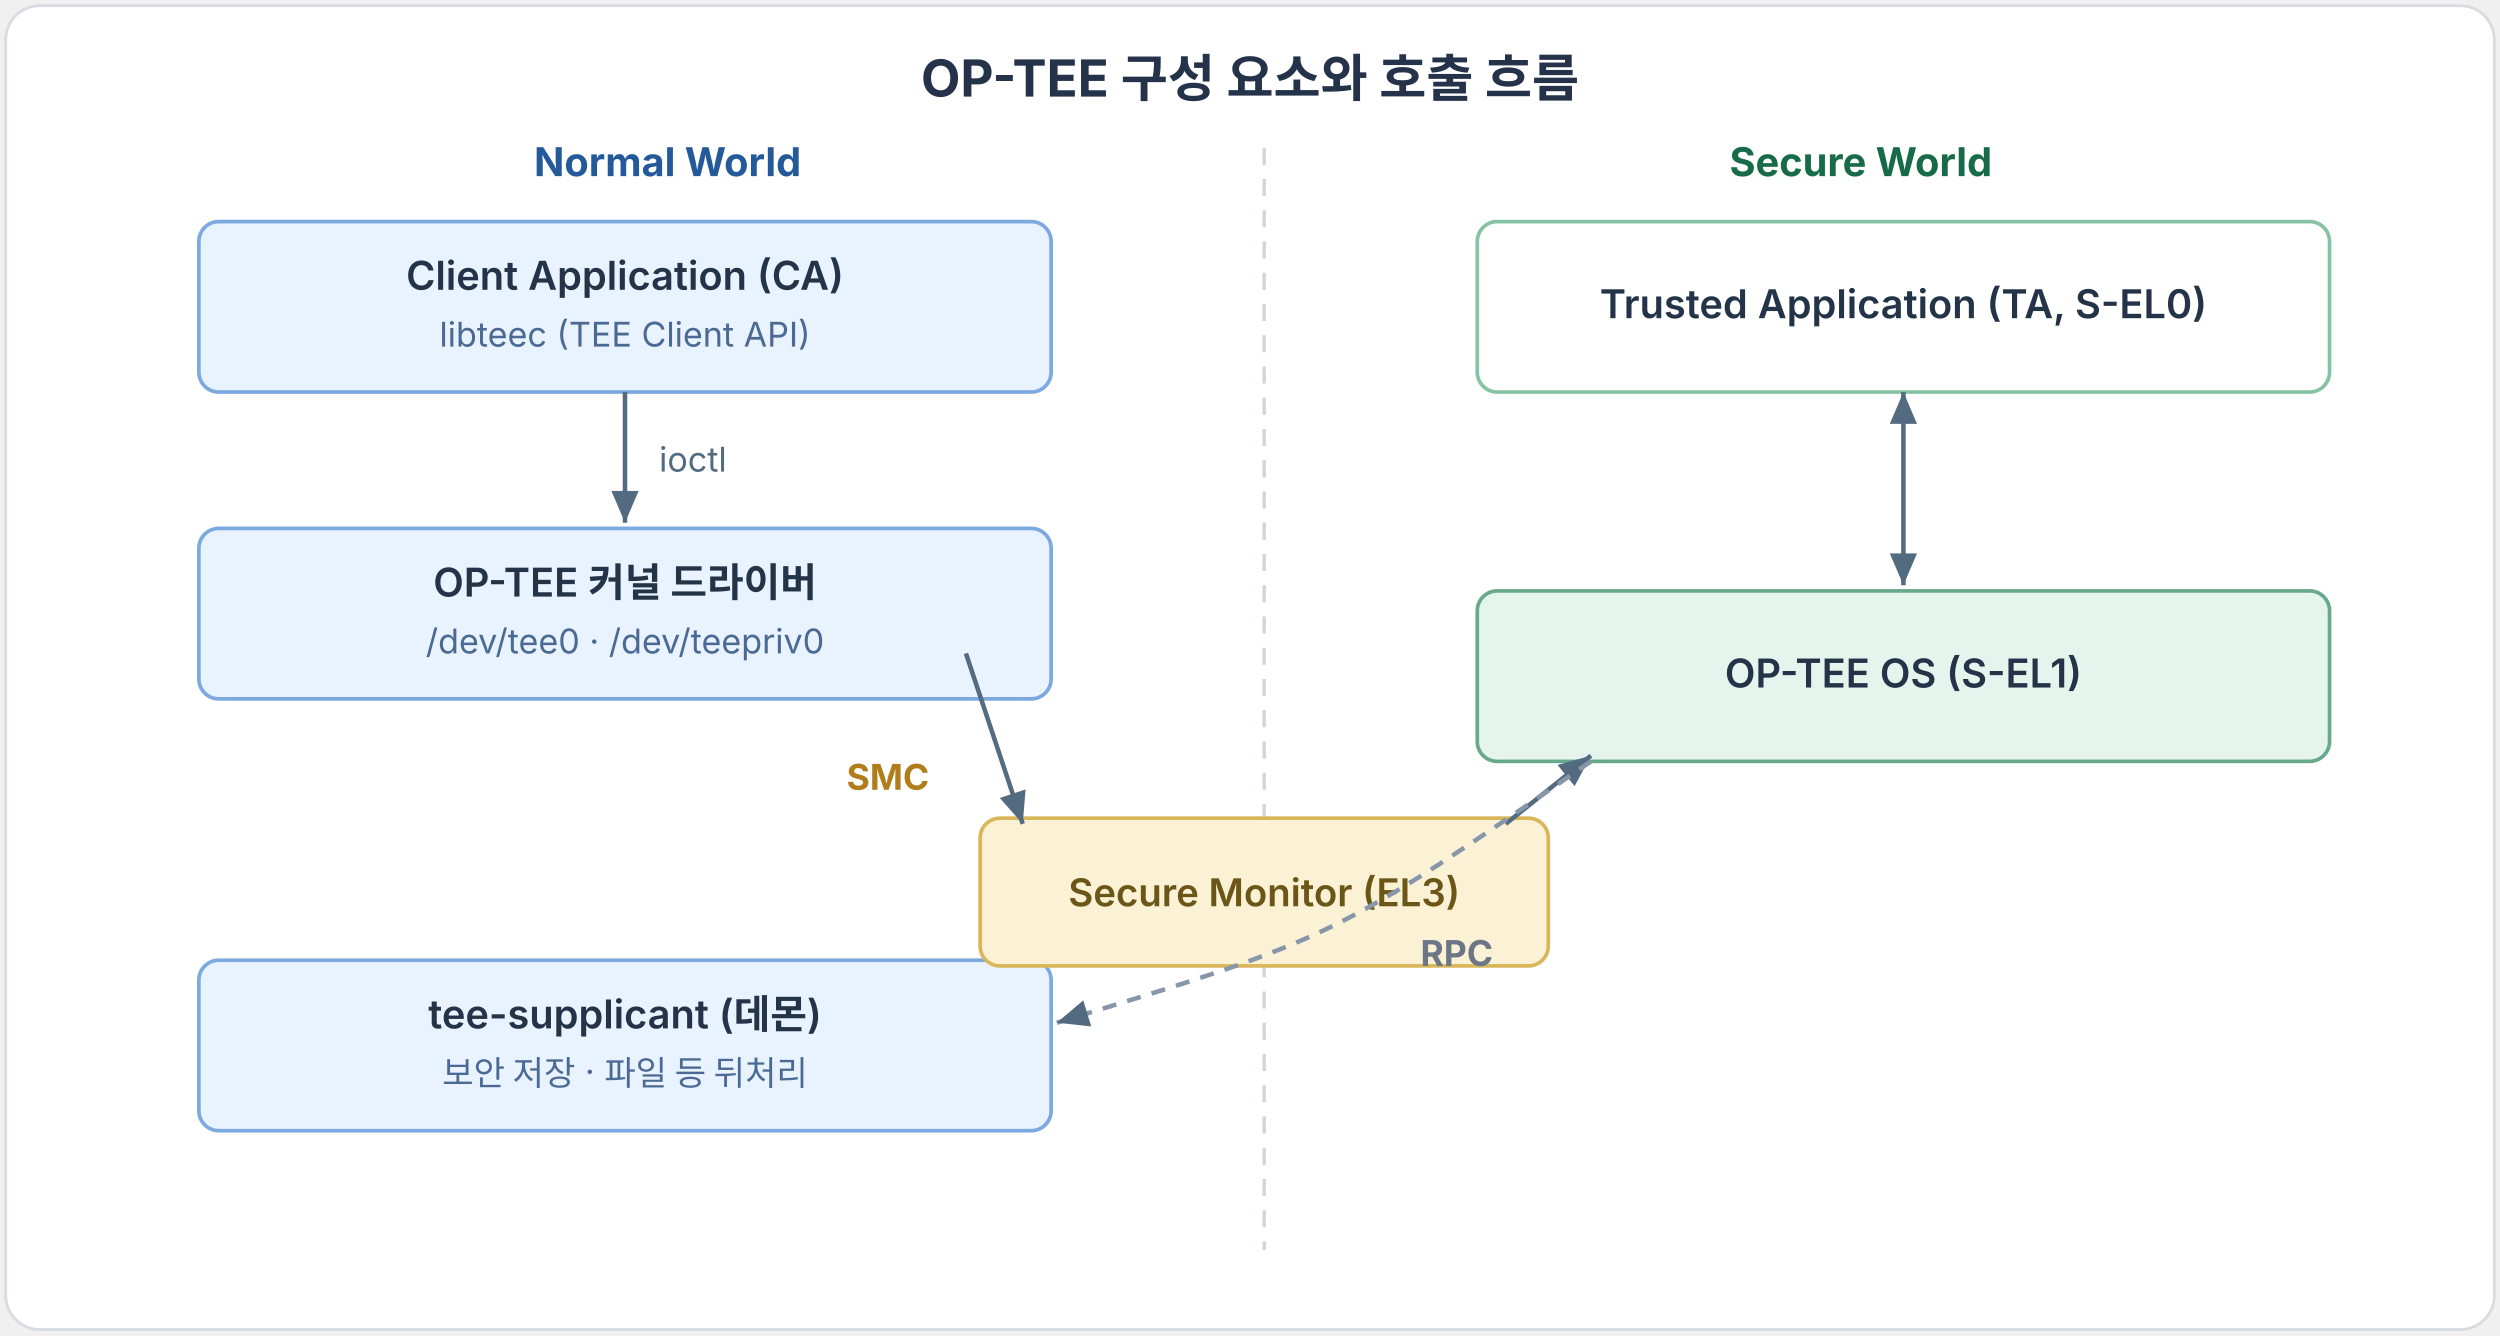
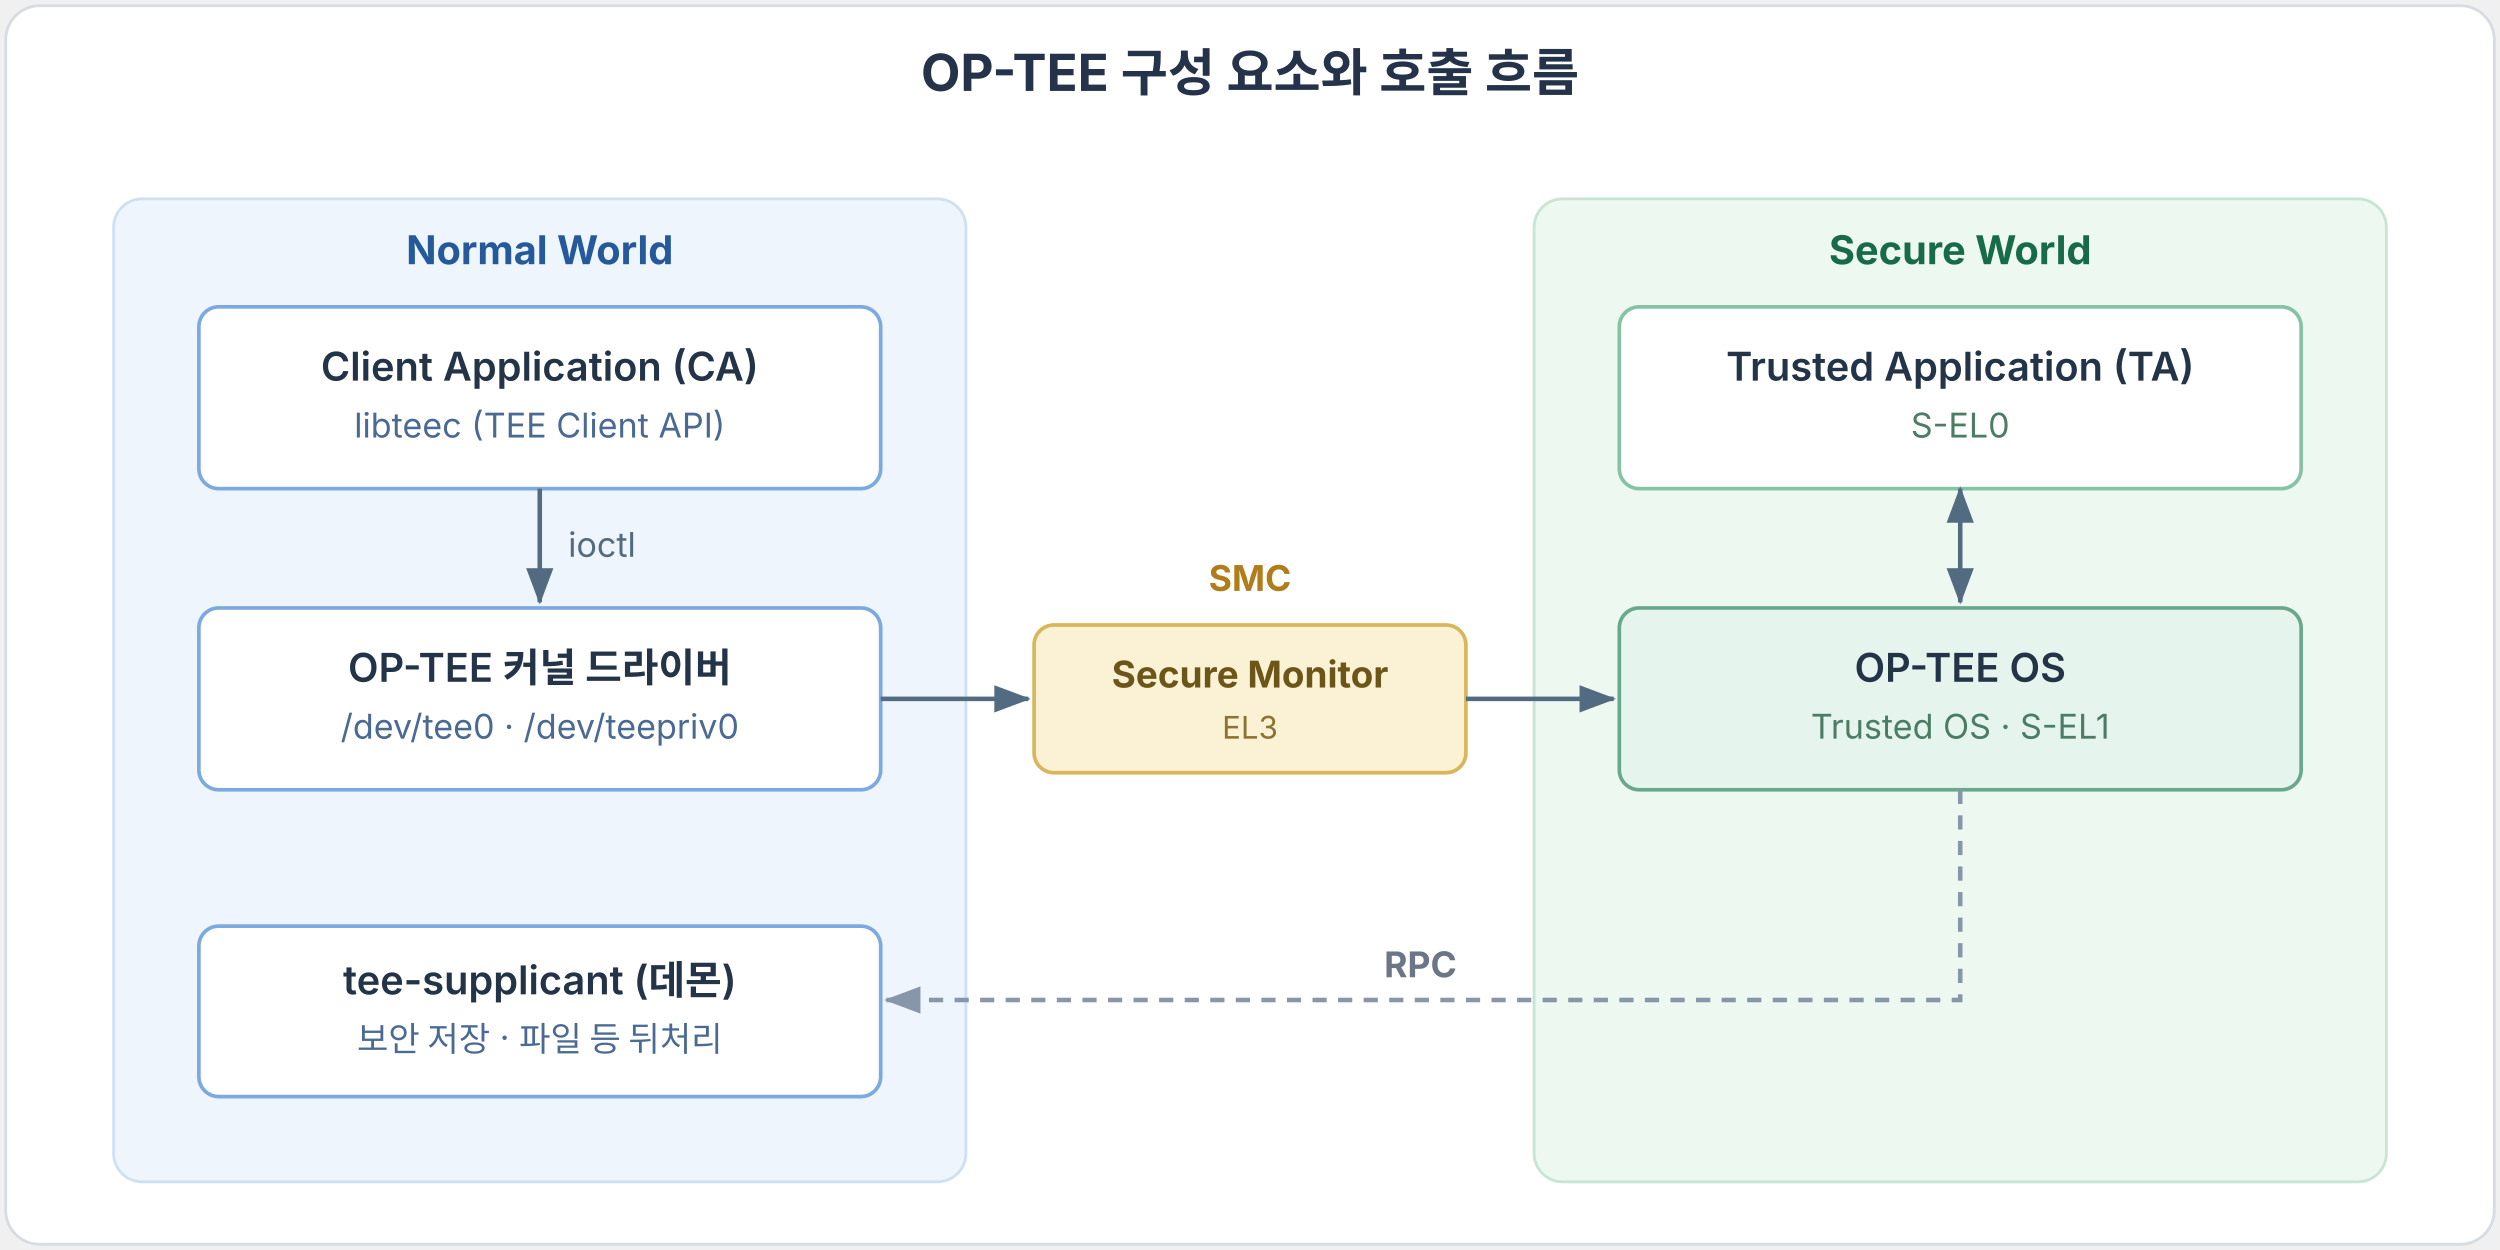
- <svg xmlns="http://www.w3.org/2000/svg" viewBox="0 0 880 470" font-family="-apple-system,system-ui,'Segoe UI','Malgun Gothic','Apple SD Gothic Neo',sans-serif" role="img" aria-labelledby="t3">
+ <svg xmlns="http://www.w3.org/2000/svg" viewBox="0 0 880 440" font-family="-apple-system,system-ui,'Segoe UI','Malgun Gothic','Apple SD Gothic Neo',sans-serif" role="img" aria-labelledby="t3">
  <defs>
-     <marker id="ah3" markerWidth="9" markerHeight="9" refX="7" refY="3" orient="auto-start-reverse" markerUnits="strokeWidth">
-       <path d="M0,0 L7,3 L0,6 Z" fill="#536B81" />
+     <marker id="ah3" markerWidth="9" markerHeight="9" refX="7.5" refY="3" orient="auto-start-reverse" markerUnits="strokeWidth">
+       <path d="M0,0 L8,3 L0,6 Z" fill="#536B81" />
+     </marker>
+     <marker id="ah3d" markerWidth="9" markerHeight="9" refX="7.5" refY="3" orient="auto-start-reverse" markerUnits="strokeWidth">
+       <path d="M0,0 L8,3 L0,6 Z" fill="#8796A9" />
    </marker>
  </defs>
-   <rect x="2" y="2" width="876" height="466" rx="12" fill="#ffffff" stroke="#d7dce3" />
-   <text x="440" y="34" text-anchor="middle" fill="#24324a" font-size="18" font-weight="700">OP-TEE 구성 요소와 호출 흐름</text>
-   <line x1="445" y1="52" x2="445" y2="440" stroke="#cdd5de" stroke-width="1.2" stroke-dasharray="6 5" />
-   <text x="235" y="62" text-anchor="middle" fill="#245A99" font-size="14" font-weight="700">Normal World</text>
-   <text x="655" y="62" text-anchor="middle" fill="#176B49" font-size="14" font-weight="700">Secure World</text>
-   <rect x="70" y="78" width="300" height="60" rx="7" fill="#E9F2FF" stroke="#7CA9DF" stroke-width="1.3" />
-   <text x="220" y="102" text-anchor="middle" fill="#243448" font-size="14" font-weight="600">Client Application (CA)</text>
-   <text x="220" y="122" text-anchor="middle" fill="#4a6a93" font-size="12">libteec (TEE Client API)</text>
-   <rect x="70" y="186" width="300" height="60" rx="7" fill="#E9F2FF" stroke="#7CA9DF" stroke-width="1.3" />
-   <text x="220" y="210" text-anchor="middle" fill="#243448" font-size="14" font-weight="600">OP-TEE 커널 드라이버</text>
-   <text x="220" y="230" text-anchor="middle" fill="#4a6a93" font-size="12">/dev/tee0 · /dev/teepriv0</text>
-   <rect x="70" y="338" width="300" height="60" rx="7" fill="#E9F2FF" stroke="#7CA9DF" stroke-width="1.3" />
-   <text x="220" y="362" text-anchor="middle" fill="#243448" font-size="14" font-weight="600">tee-supplicant (데몬)</text>
-   <text x="220" y="382" text-anchor="middle" fill="#4a6a93" font-size="12">보안 저장 · 파일 등 뒤처리</text>
-   <rect x="520" y="78" width="300" height="60" rx="7" fill="#ffffff" stroke="#86C3A4" stroke-width="1.3" />
-   <text x="670" y="112" text-anchor="middle" fill="#243448" font-size="14" font-weight="600">Trusted Application (TA, S-EL0)</text>
-   <rect x="520" y="208" width="300" height="60" rx="7" fill="#E5F5ED" stroke="#68A98C" stroke-width="1.3" />
-   <text x="670" y="242" text-anchor="middle" fill="#243448" font-size="14" font-weight="600">OP-TEE OS (S-EL1)</text>
-   <rect x="345" y="288" width="200" height="52" rx="7" fill="#FBF2D5" stroke="#D9B65A" stroke-width="1.3" />
-   <text x="445" y="319" text-anchor="middle" fill="#6B5618" font-size="13.5" font-weight="600">Secure Monitor (EL3)</text>
-   <line x1="220" y1="138" x2="220" y2="184" stroke="#536B81" stroke-width="1.6" marker-end="url(#ah3)" />
-   <text x="232" y="166" fill="#536B81" font-size="12">ioctl</text>
-   <line x1="340" y1="230" x2="360" y2="290" stroke="#536B81" stroke-width="1.6" marker-end="url(#ah3)" />
-   <text x="298" y="278" fill="#b07d1a" font-size="12.5" font-weight="700">SMC</text>
-   <line x1="530" y1="290" x2="560" y2="266" stroke="#536B81" stroke-width="1.6" marker-end="url(#ah3)" />
-   <line x1="670" y1="138" x2="670" y2="206" stroke="#536B81" stroke-width="1.6" marker-start="url(#ah3)" marker-end="url(#ah3)" />
-   <path d="M560,268 C470,330 470,330 372,360" fill="none" stroke="#8796A9" stroke-width="1.6" stroke-dasharray="5 4" marker-end="url(#ah3)" />
-   <text x="500" y="340" fill="#6b7686" font-size="12.5" font-weight="700">RPC</text>
+   <rect x="2" y="2" width="876" height="436" rx="12" fill="#ffffff" stroke="#d7dce3" />
+   <text x="440" y="32" text-anchor="middle" fill="#24324a" font-size="18" font-weight="700">OP-TEE 구성 요소와 호출 흐름</text>
+   <rect x="40" y="70" width="300" height="346" rx="10" fill="#EEF5FD" stroke="#cfe0f3" />
+   <text x="190" y="93" text-anchor="middle" fill="#245A99" font-size="14" font-weight="700">Normal World</text>
+   <rect x="540" y="70" width="300" height="346" rx="10" fill="#EDF8F1" stroke="#c7e5d3" />
+   <text x="690" y="93" text-anchor="middle" fill="#176B49" font-size="14" font-weight="700">Secure World</text>
+   <rect x="70" y="108" width="240" height="64" rx="7" fill="#ffffff" stroke="#7CA9DF" stroke-width="1.3" />
+   <text x="190" y="134" text-anchor="middle" fill="#243448" font-size="14" font-weight="600">Client Application (CA)</text>
+   <text x="190" y="154" text-anchor="middle" fill="#4a6a93" font-size="12">libteec (TEE Client API)</text>
+   <rect x="70" y="214" width="240" height="64" rx="7" fill="#ffffff" stroke="#7CA9DF" stroke-width="1.3" />
+   <text x="190" y="240" text-anchor="middle" fill="#243448" font-size="14" font-weight="600">OP-TEE 커널 드라이버</text>
+   <text x="190" y="260" text-anchor="middle" fill="#4a6a93" font-size="12">/dev/tee0 · /dev/teepriv0</text>
+   <rect x="70" y="326" width="240" height="60" rx="7" fill="#ffffff" stroke="#7CA9DF" stroke-width="1.3" />
+   <text x="190" y="350" text-anchor="middle" fill="#243448" font-size="14" font-weight="600">tee-supplicant (데몬)</text>
+   <text x="190" y="370" text-anchor="middle" fill="#4a6a93" font-size="12">보안 저장 · 파일 등 뒤처리</text>
+   <rect x="570" y="108" width="240" height="64" rx="7" fill="#ffffff" stroke="#86C3A4" stroke-width="1.3" />
+   <text x="690" y="134" text-anchor="middle" fill="#243448" font-size="14" font-weight="600">Trusted Application (TA)</text>
+   <text x="690" y="154" text-anchor="middle" fill="#4a7d63" font-size="12">S-EL0</text>
+   <rect x="570" y="214" width="240" height="64" rx="7" fill="#E5F5ED" stroke="#68A98C" stroke-width="1.3" />
+   <text x="690" y="240" text-anchor="middle" fill="#243448" font-size="14" font-weight="600">OP-TEE OS</text>
+   <text x="690" y="260" text-anchor="middle" fill="#4a7d63" font-size="12">Trusted OS · S-EL1</text>
+   <rect x="364" y="220" width="152" height="52" rx="7" fill="#FBF2D5" stroke="#D9B65A" stroke-width="1.3" />
+   <text x="440" y="242" text-anchor="middle" fill="#6B5618" font-size="13" font-weight="700">Secure Monitor</text>
+   <text x="440" y="260" text-anchor="middle" fill="#8a7430" font-size="11">EL3</text>
+   <line x1="190" y1="172" x2="190" y2="212" stroke="#536B81" stroke-width="1.6" marker-end="url(#ah3)" />
+   <text x="200" y="196" fill="#536B81" font-size="12">ioctl</text>
+   <text x="440" y="208" text-anchor="middle" fill="#b07d1a" font-size="12.5" font-weight="700">SMC</text>
+   <line x1="310" y1="246" x2="362" y2="246" stroke="#536B81" stroke-width="1.6" marker-end="url(#ah3)" />
+   <line x1="516" y1="246" x2="568" y2="246" stroke="#536B81" stroke-width="1.6" marker-end="url(#ah3)" />
+   <line x1="690" y1="172" x2="690" y2="212" stroke="#536B81" stroke-width="1.6" marker-start="url(#ah3)" marker-end="url(#ah3)" />
+   <path d="M690,278 V352 H312" fill="none" stroke="#8796A9" stroke-width="1.6" stroke-dasharray="5 4" marker-end="url(#ah3d)" />
+   <text x="500" y="344" text-anchor="middle" fill="#6b7686" font-size="12.5" font-weight="700">RPC</text>
</svg>
